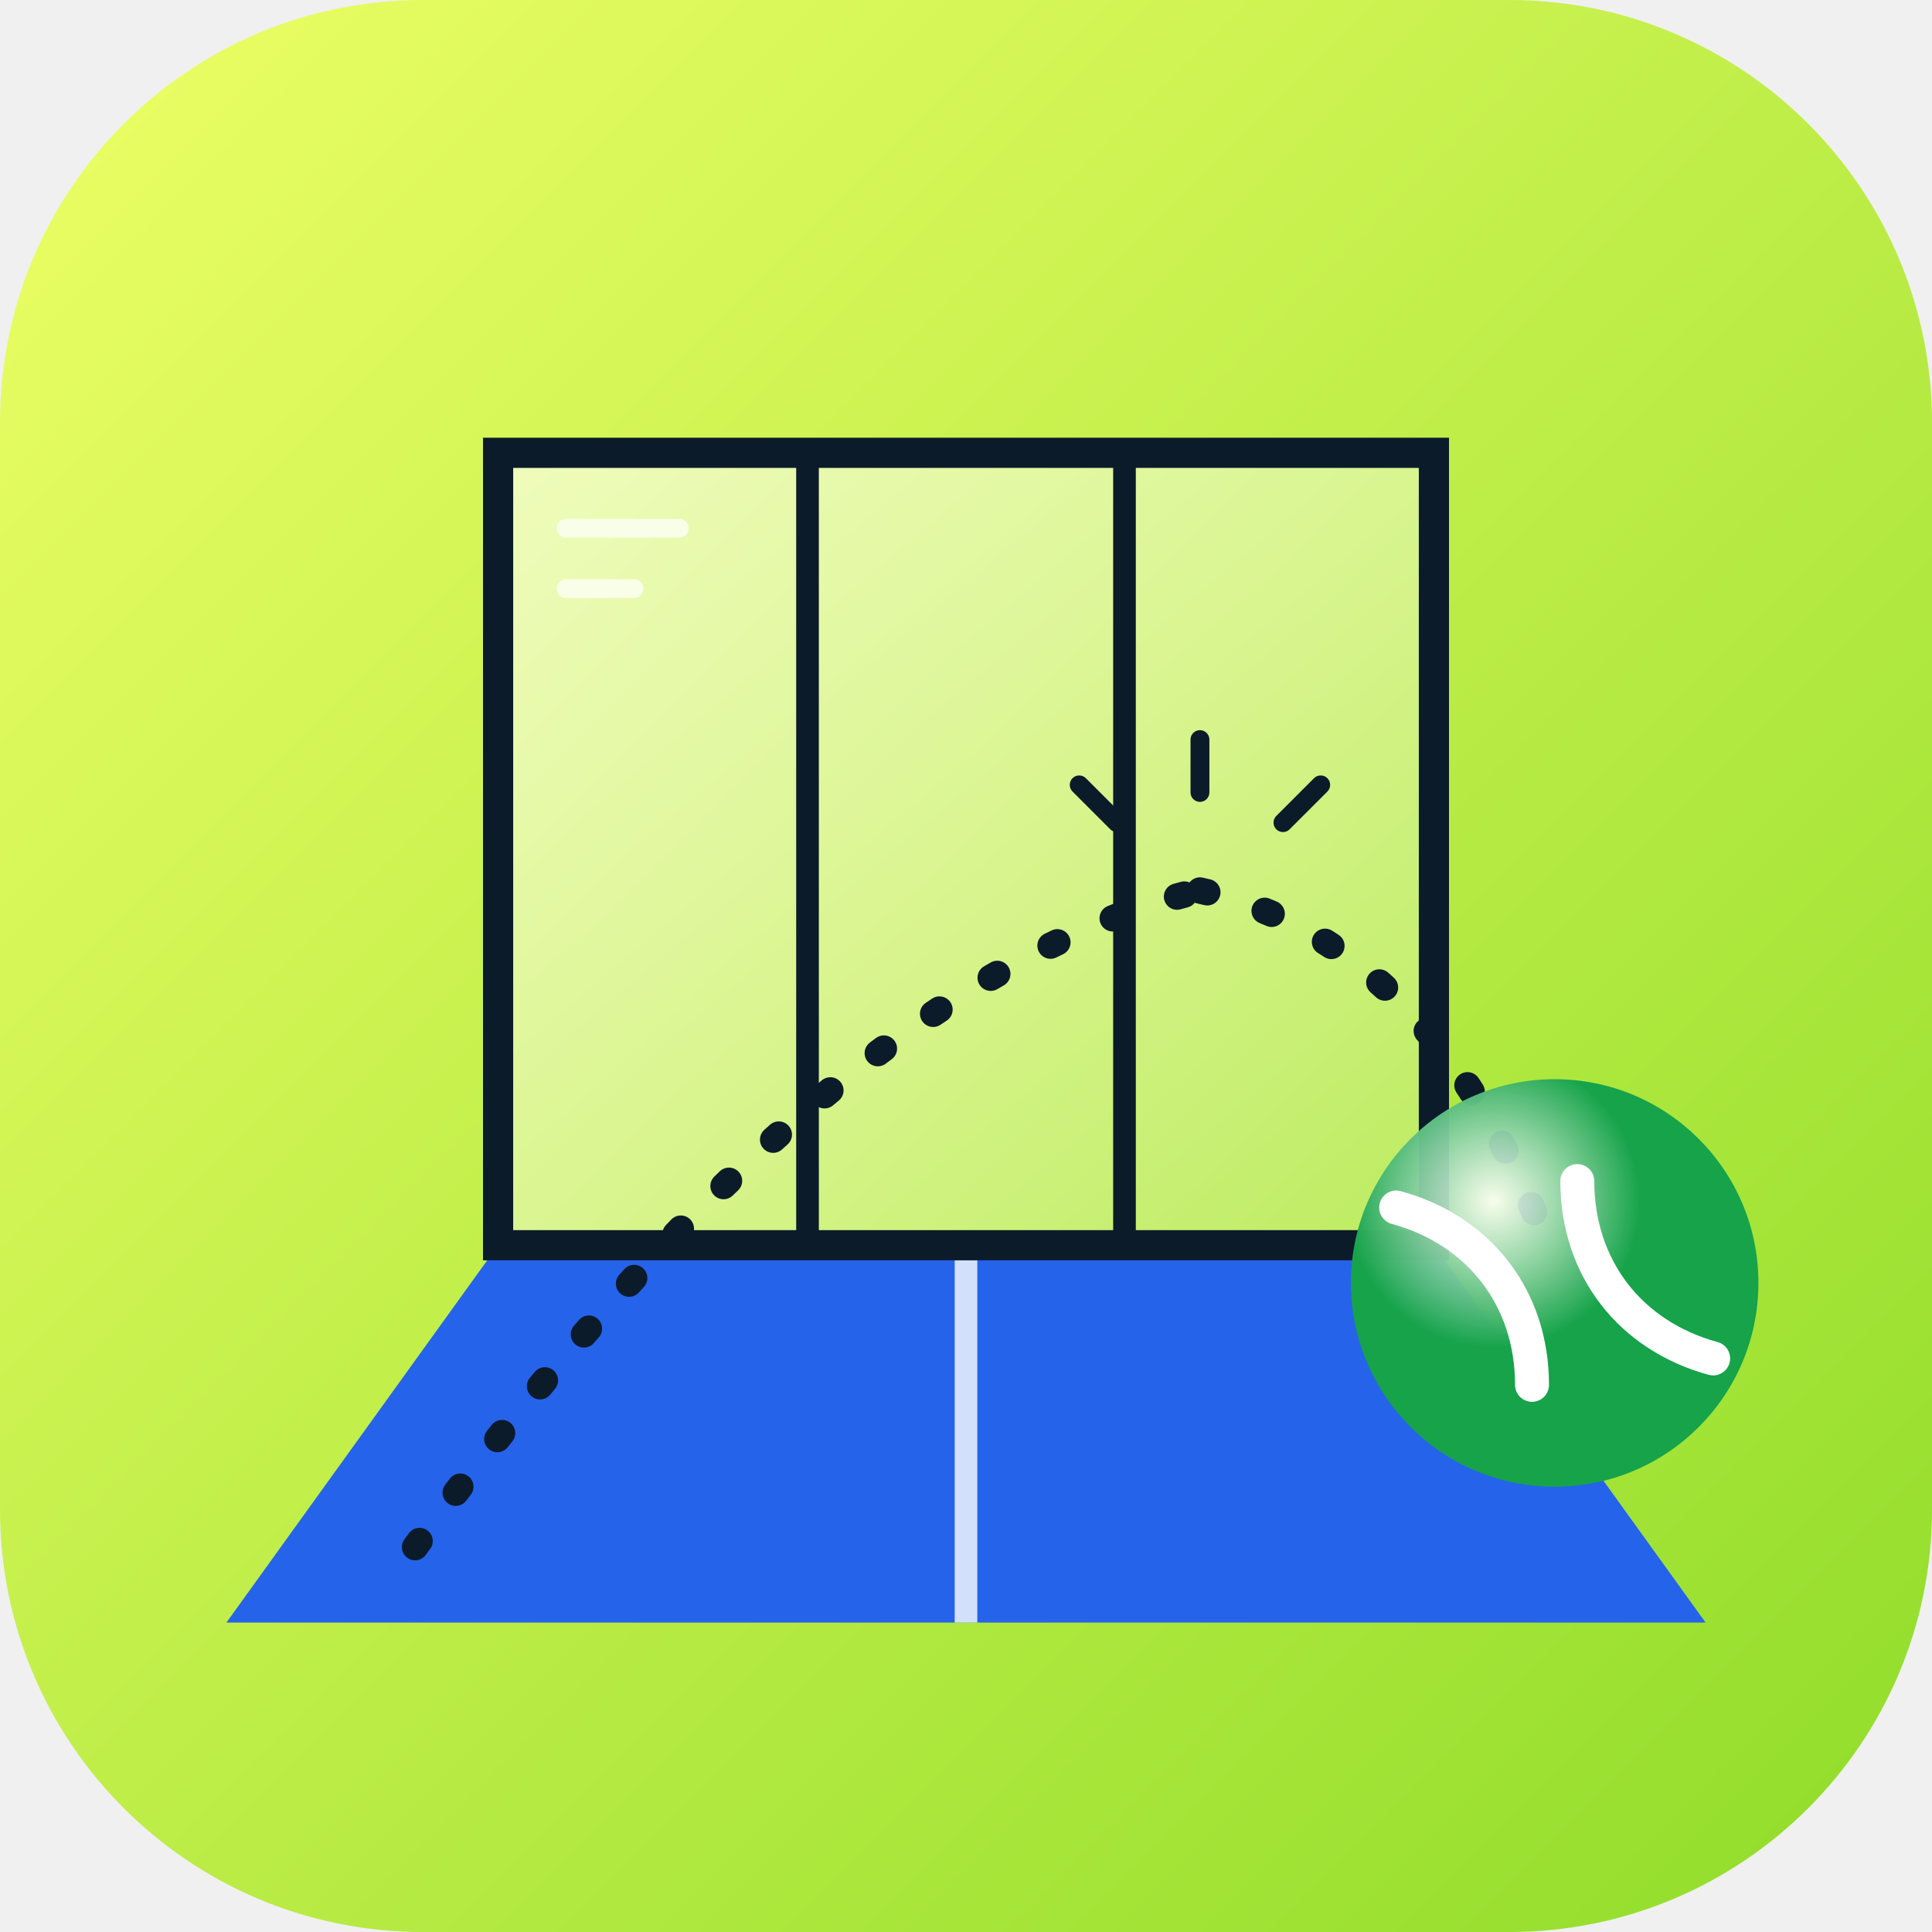
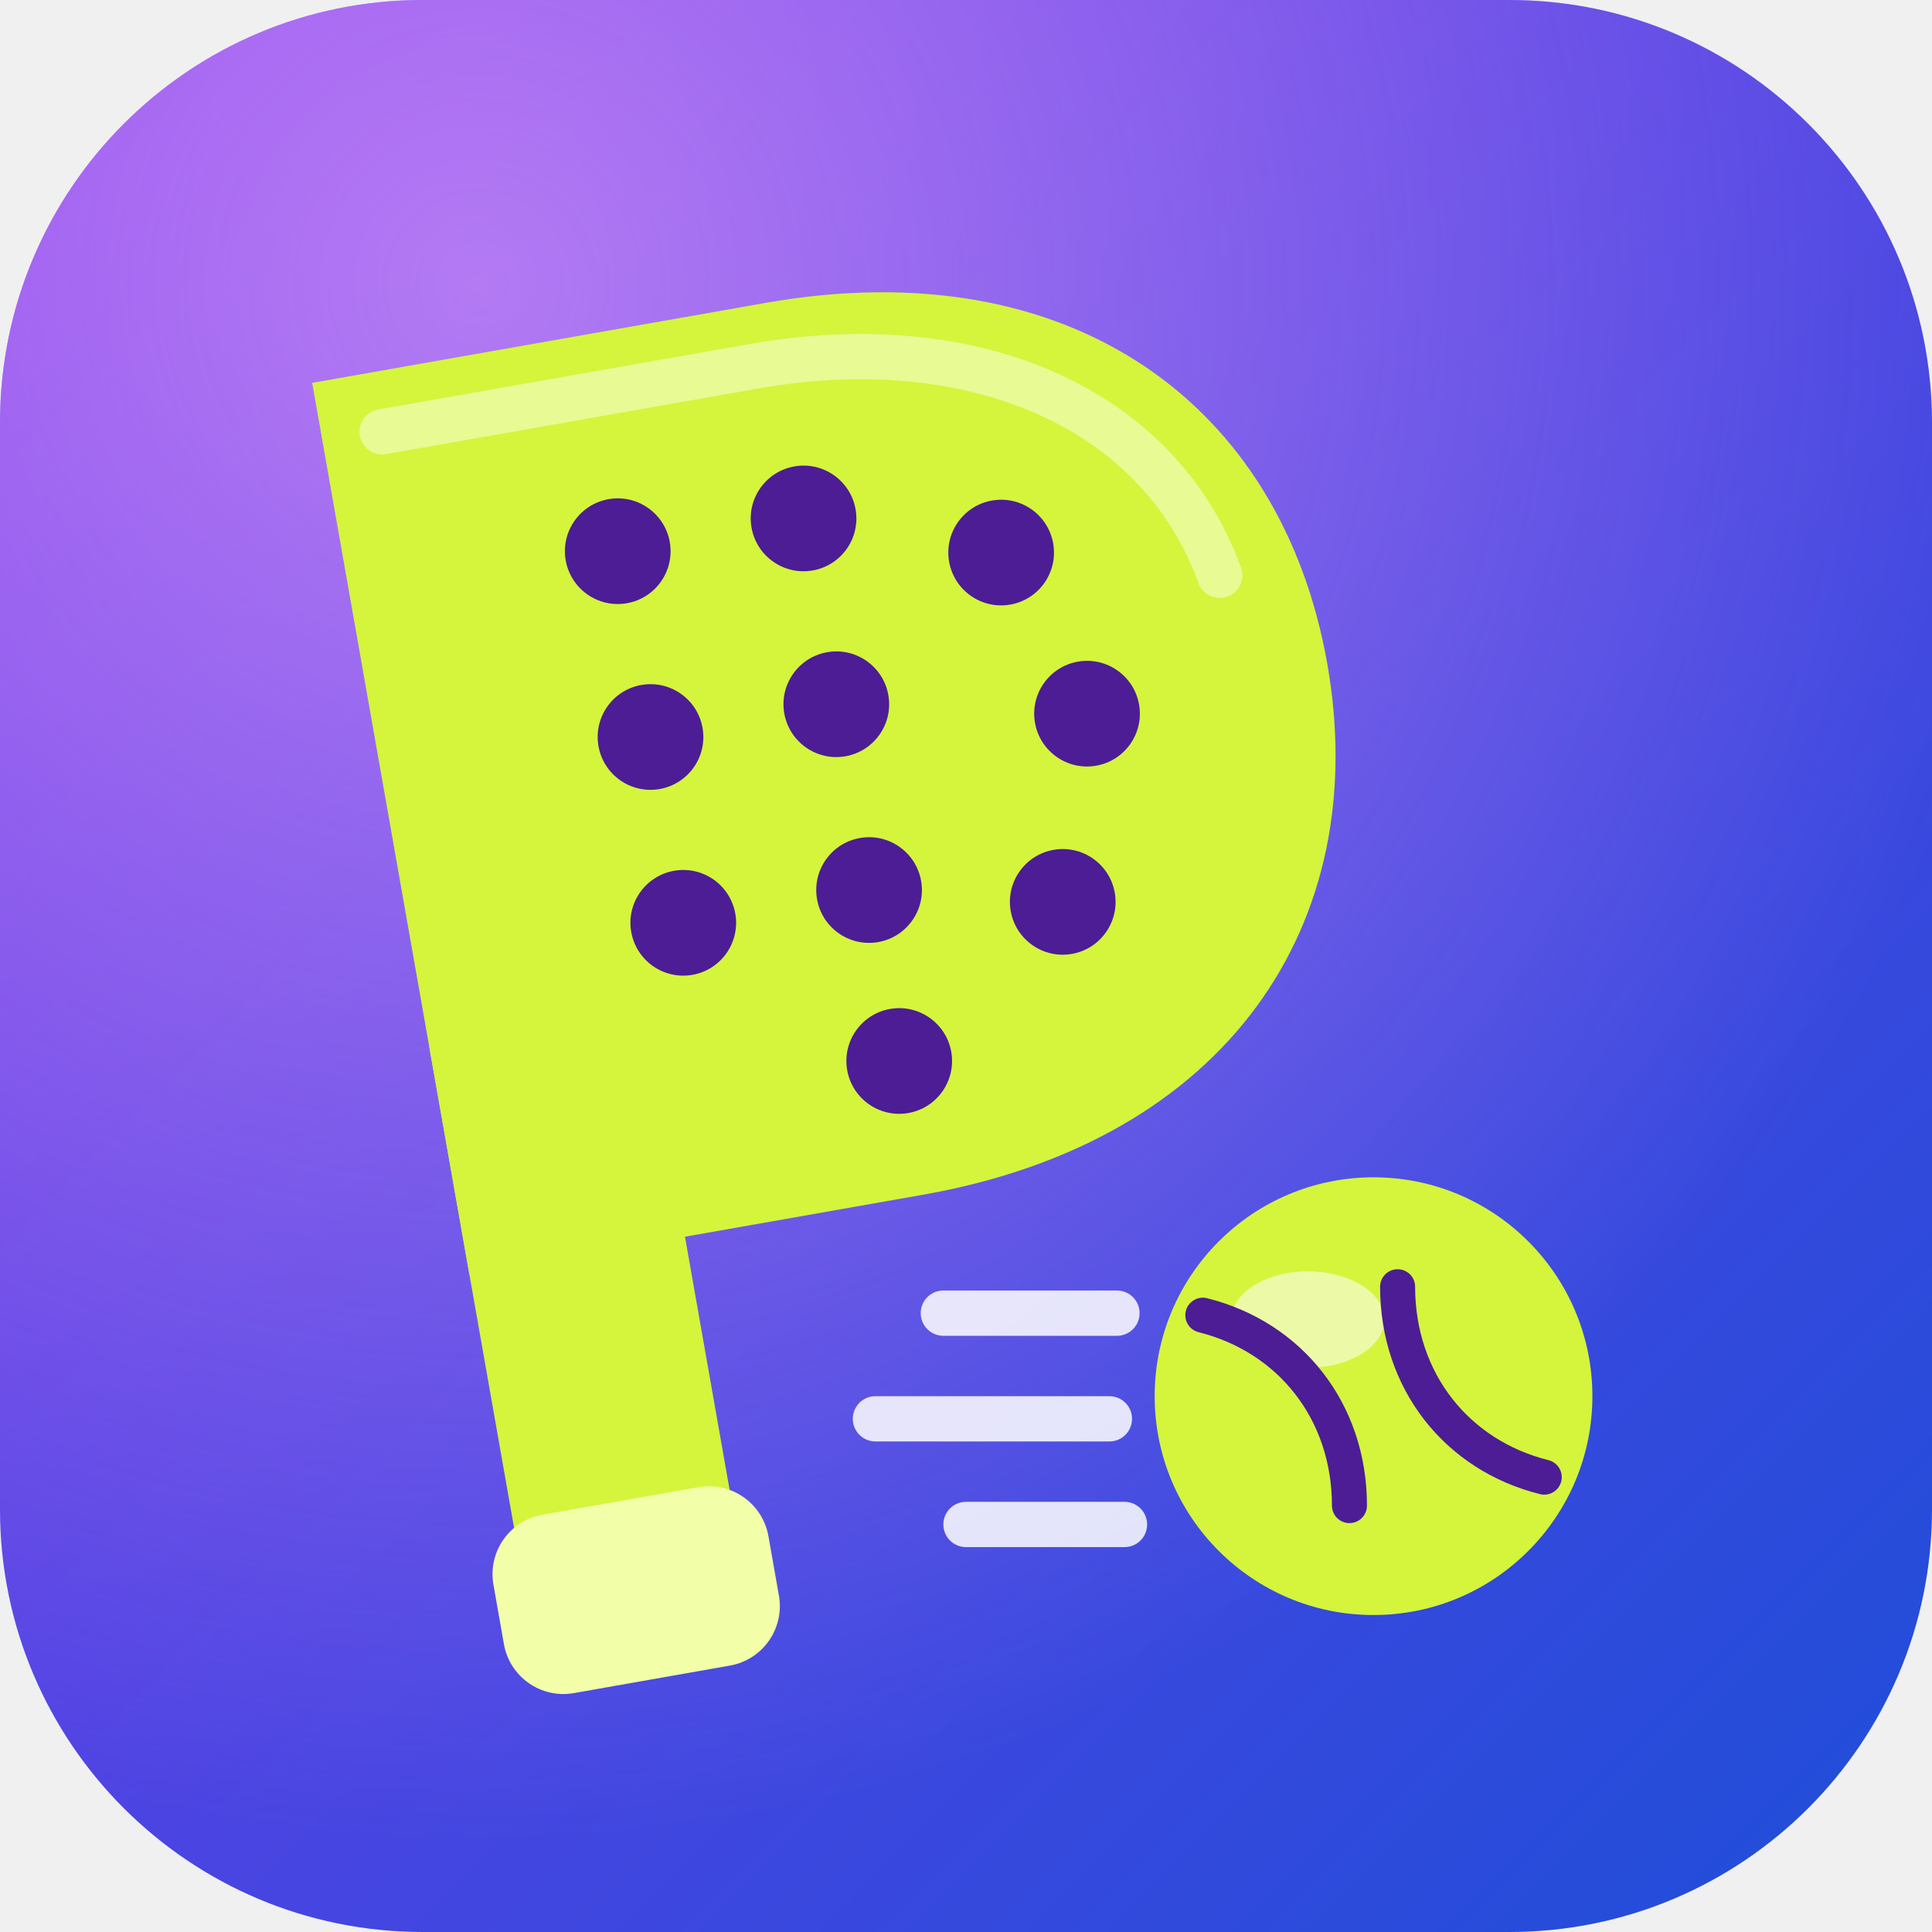
<svg xmlns="http://www.w3.org/2000/svg" viewBox="0 0 512 512">
  <defs>
-     <linearGradient id="g1bg" x1="0" y1="0" x2="1" y2="1">
-       <stop offset="0" stop-color="#eeff66" />
-       <stop offset="1" stop-color="#8fdc2a" />
+     <linearGradient id="bg" x1="0" y1="0" x2="1" y2="1">
+       <stop offset="0" stop-color="#7c3aed" />
+       <stop offset="1" stop-color="#1d4ed8" />
    </linearGradient>
-     <linearGradient id="g1gl" x1="0" y1="0" x2="1" y2="1">
-       <stop offset="0" stop-color="#ffffff" stop-opacity=".6" />
-       <stop offset="1" stop-color="#ffffff" stop-opacity=".18" />
-     </linearGradient>
-     <radialGradient id="g1ball" cx=".35" cy=".3" r=".8">
-       <stop offset="0" stop-color="#ffffff" stop-opacity=".9" />
-       <stop offset=".45" stop-color="#16a34a" />
-       <stop offset="1" stop-color="#16a34a" />
+     <radialGradient id="gl" cx=".25" cy=".15" r=".8">
+       <stop offset="0" stop-color="#f0abfc" stop-opacity=".55" />
+       <stop offset="1" stop-color="#f0abfc" stop-opacity="0" />
    </radialGradient>
  </defs>
-   <rect width="512" height="512" rx="112" fill="url(#g1bg)" />
-   <path d="M60 430 L452 430 L380 330 L132 330 Z" fill="#2563eb" />
-   <line x1="256" y1="330" x2="256" y2="430" stroke="#ffffff" stroke-width="6" opacity=".8" />
-   <rect x="132" y="120" width="248" height="210" fill="url(#g1gl)" stroke="#0c1b2a" stroke-width="8" />
-   <line x1="214" y1="120" x2="214" y2="330" stroke="#0c1b2a" stroke-width="6" />
-   <line x1="298" y1="120" x2="298" y2="330" stroke="#0c1b2a" stroke-width="6" />
-   <path d="M150 140 l30 0 M150 156 l18 0" stroke="#ffffff" stroke-width="5" stroke-linecap="round" opacity=".7" />
-   <path d="M110 410 Q 220 260 318 236" stroke="#0c1b2a" stroke-width="7" stroke-dasharray="2 16" stroke-linecap="round" fill="none" />
-   <path d="M318 236 Q 380 250 410 330" stroke="#0c1b2a" stroke-width="7" stroke-dasharray="2 16" stroke-linecap="round" fill="none" />
-   <g stroke="#0c1b2a" stroke-width="5" stroke-linecap="round">
-     <line x1="318" y1="210" x2="318" y2="196" />
-     <line x1="340" y1="218" x2="350" y2="208" />
-     <line x1="296" y1="218" x2="286" y2="208" />
-   </g>
-   <g transform="translate(412 340)">
-     <circle r="54" fill="url(#g1ball)" />
-     <path d="M-42 -20c22 6 36 24 36 47M42 20c-22-6-36-24-36-47" stroke="#ffffff" stroke-width="9" fill="none" stroke-linecap="round" />
+   <rect width="512" height="512" rx="112" fill="url(#bg)" />
+   <rect width="512" height="512" rx="112" fill="url(#gl)" />
+   <g transform="translate(256 256) scale(1) translate(-292 -268)">
+     <g transform="rotate(-10 256 270)">
+       <rect x="148" y="250" width="58" height="190" rx="22" fill="#d4f53c" />
+       <rect x="140" y="398" width="74" height="48" rx="16" fill="#f3ffa8" />
+       <path d="M148 92h122c82 0 130 50 130 120s-48 120-130 120h-122z" fill="#d4f53c" />
+       <path d="M164 108h100c60 0 104 30 112 76" stroke="#ffffff" stroke-opacity=".45" stroke-width="12" fill="none" stroke-linecap="round" />
+       <g fill="#4c1d95">
+         <circle cx="220" cy="150" r="14" />
+         <circle cx="270" cy="150" r="14" />
+         <circle cx="320" cy="168" r="14" />
+         <circle cx="220" cy="200" r="14" />
+         <circle cx="270" cy="200" r="14" />
+         <circle cx="335" cy="214" r="14" />
+         <circle cx="220" cy="250" r="14" />
+         <circle cx="270" cy="250" r="14" />
+         <circle cx="320" cy="262" r="14" />
+         <circle cx="270" cy="296" r="14" />
+       </g>
+     </g>
+     <g stroke="#ffffff" stroke-width="12" stroke-linecap="round" opacity=".85">
+       <line x1="286" y1="360" x2="332" y2="360" />
+       <line x1="268" y1="388" x2="330" y2="388" />
+       <line x1="292" y1="416" x2="334" y2="416" />
+     </g>
+     <g transform="translate(400 382)">
+       <circle r="58" fill="#d4f53c" />
+       <ellipse cx="-17.4" cy="-20.3" rx="20.3" ry="12.76" fill="#fff" opacity=".55" />
+       <path d="M-45.24 -21.46c23.2 5.8 38.86 25.52 38.86 50.46M45.24 21.46c-23.2 -5.8 -38.86 -25.52 -38.86 -50.46" stroke="#4c1d95" stroke-width="9.28" fill="none" stroke-linecap="round" />
+     </g>
  </g>
</svg>
